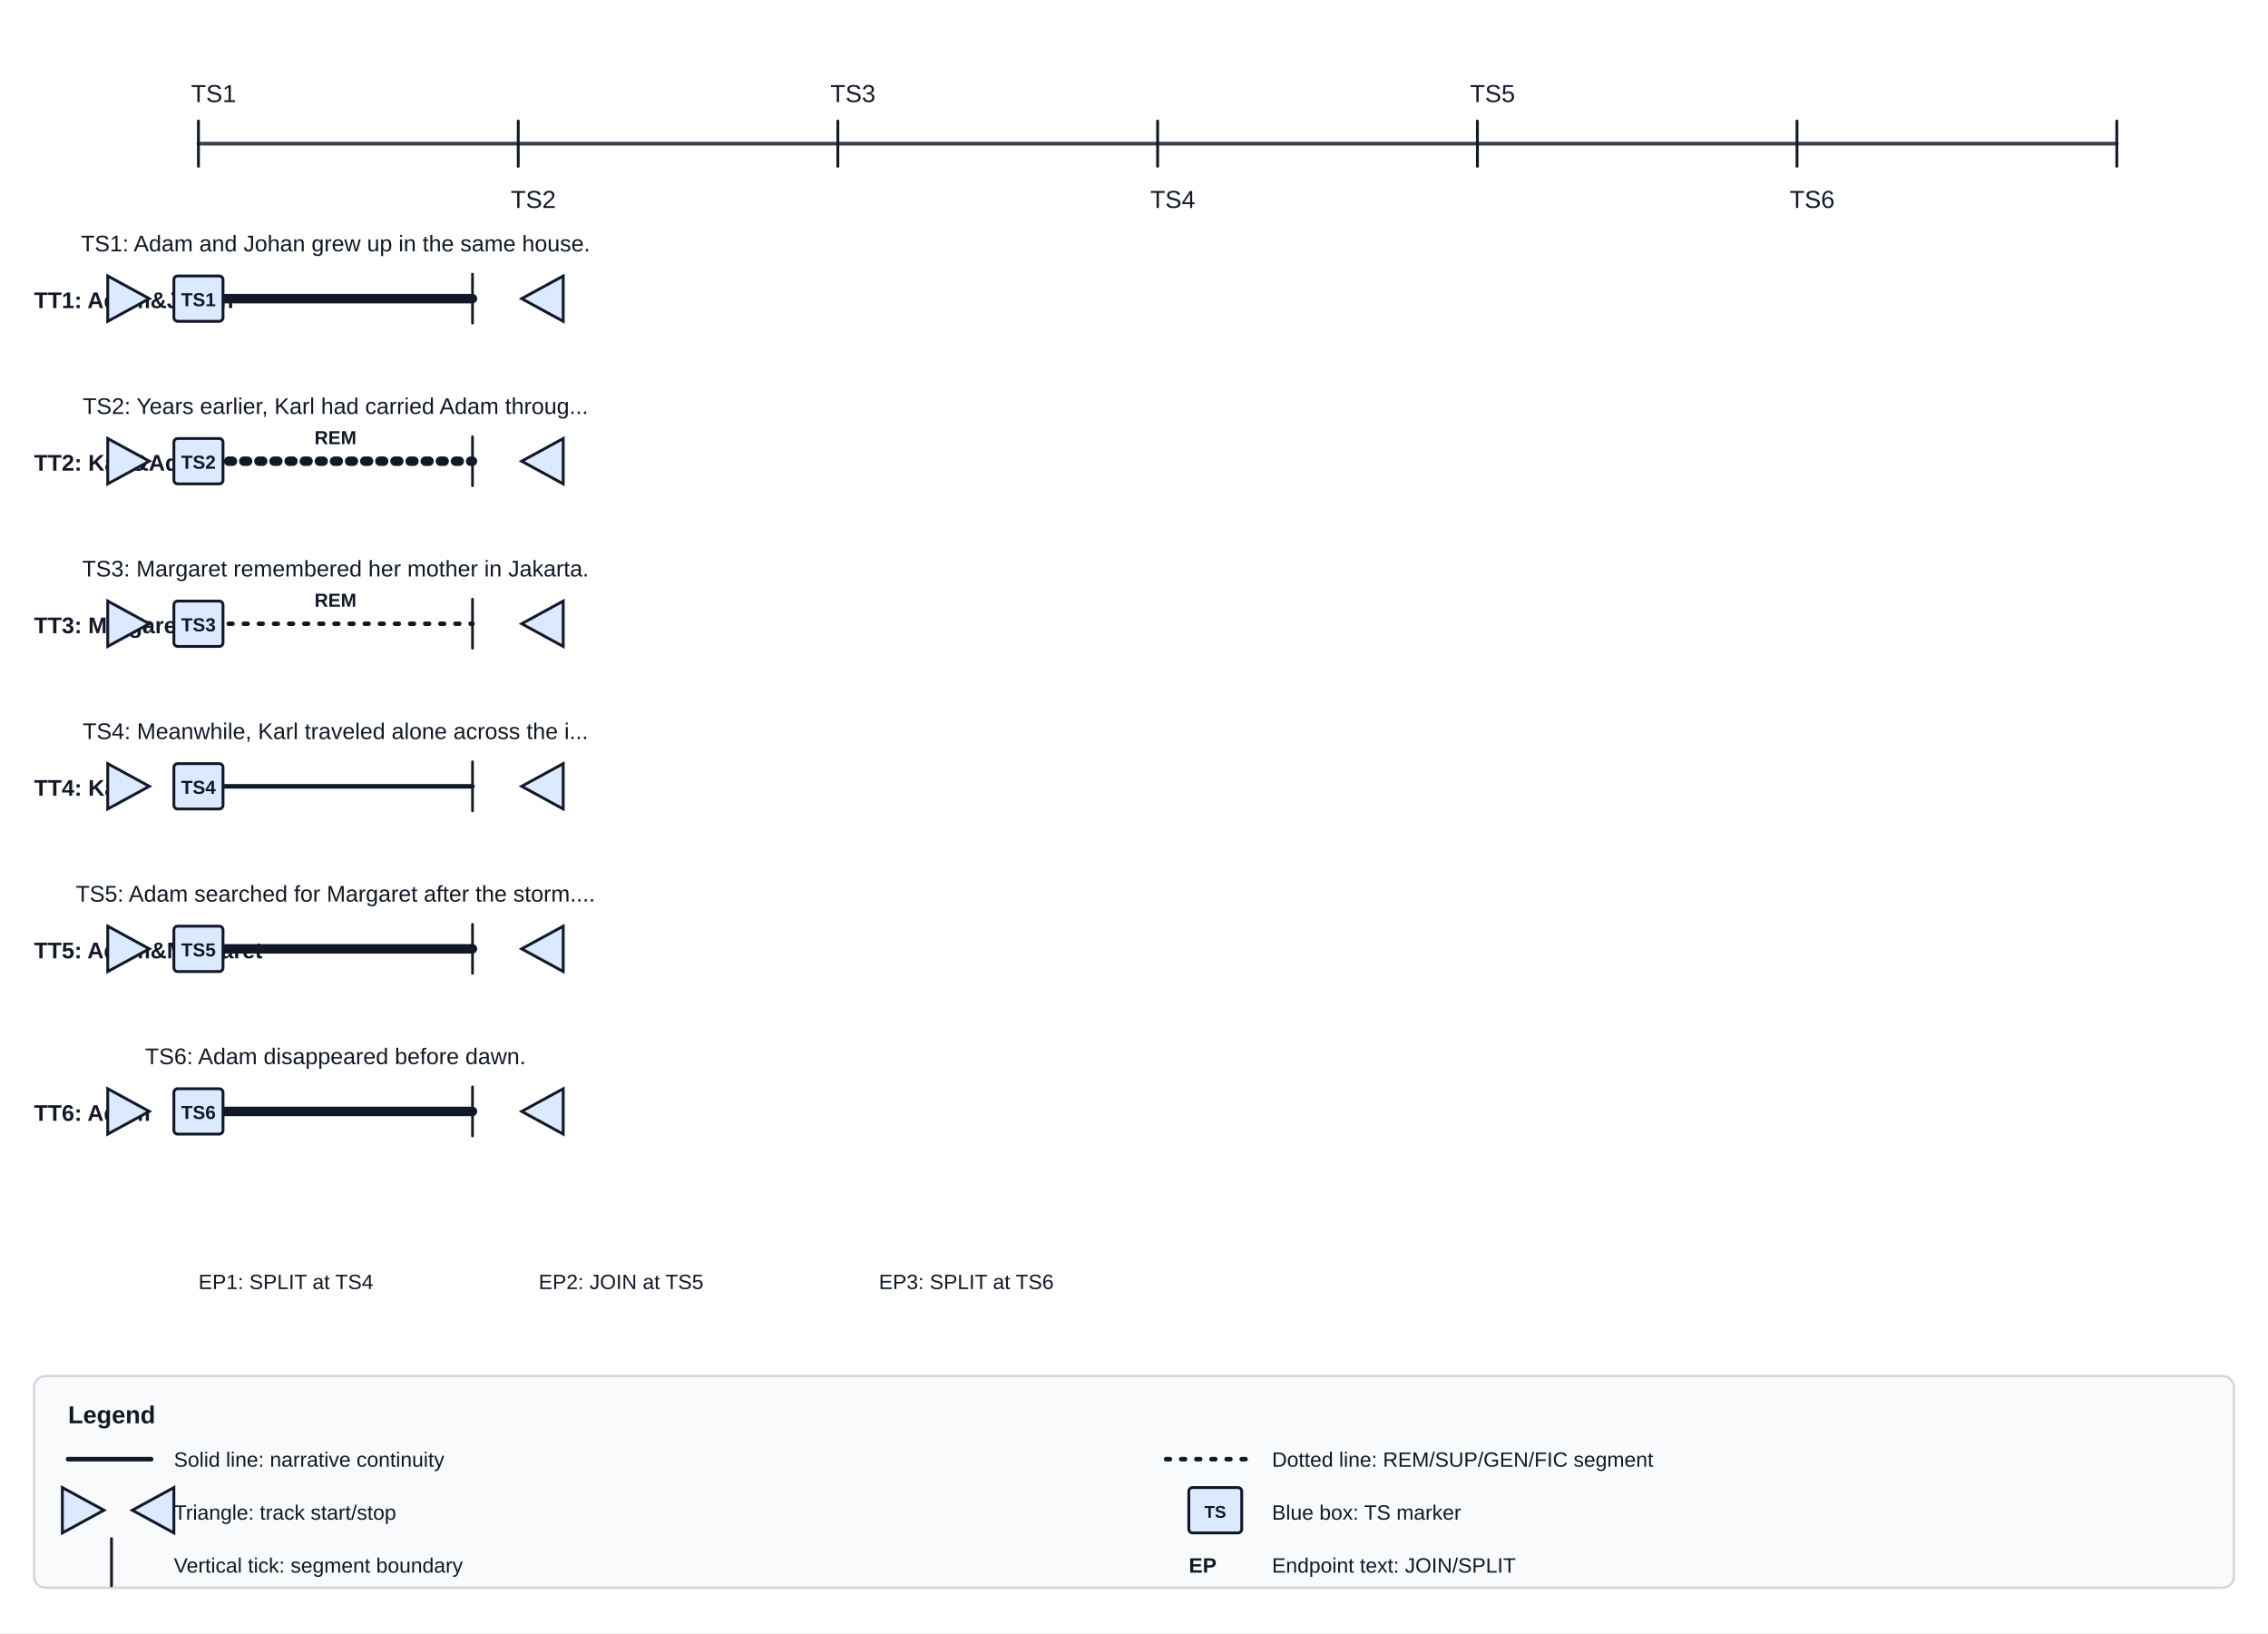
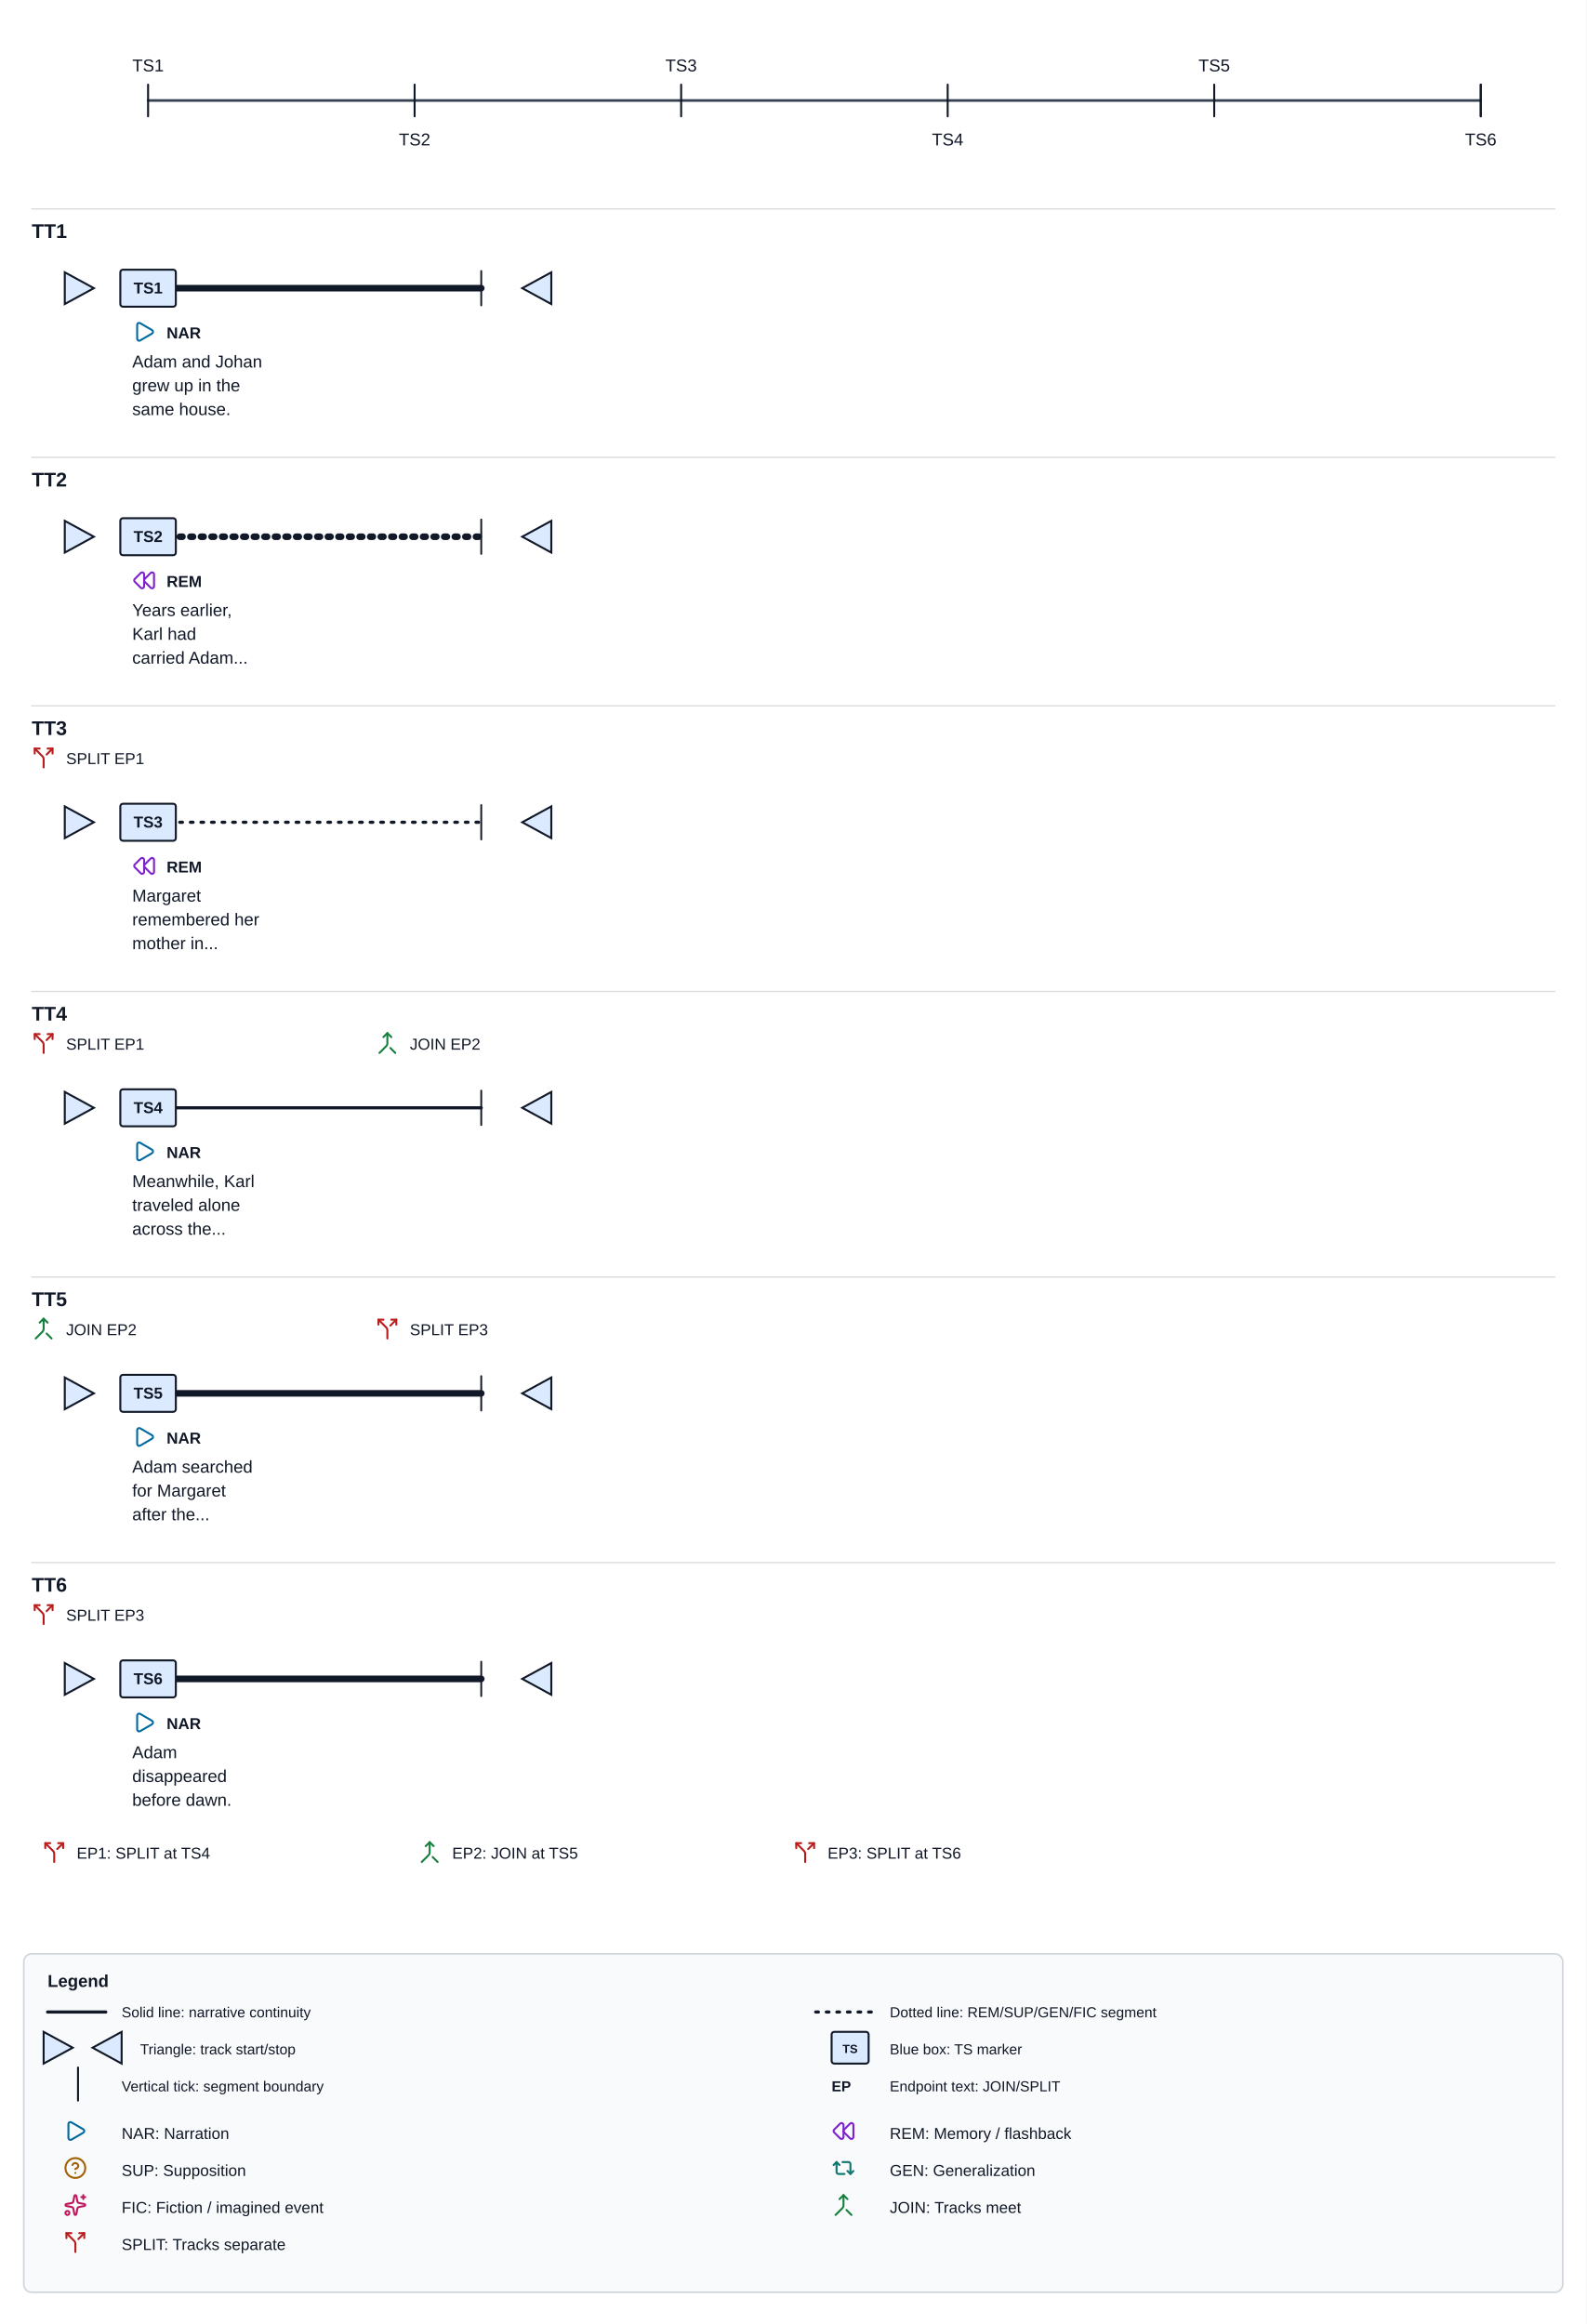
- <svg xmlns="http://www.w3.org/2000/svg" width="1200" height="864" viewBox="0 0 1200 864" role="img" aria-label="TYM time-yard diagram">
+ <svg xmlns="http://www.w3.org/2000/svg" width="1200" height="1758" viewBox="0 0 1200 1758" role="img" aria-label="TYM time-yard diagram">
  <rect width="100%" height="100%" fill="#ffffff" />
  <style>text{dominant-baseline:auto}</style>
-   <line x1="105.0" y1="76.0" x2="1120.0" y2="76.0" stroke="#374151" stroke-width="2" stroke-linecap="round" />
-   <line x1="105.0" y1="64.0" x2="105.0" y2="88.0" stroke="#111827" stroke-width="1.5" stroke-linecap="round" />
-   <text x="113.0" y="54.0" text-anchor="middle" font-family="Arial, Helvetica, sans-serif" font-size="13" font-weight="400" fill="#111827">TS1</text>
-   <line x1="274.2" y1="64.0" x2="274.2" y2="88.0" stroke="#111827" stroke-width="1.5" stroke-linecap="round" />
-   <text x="282.2" y="110.0" text-anchor="middle" font-family="Arial, Helvetica, sans-serif" font-size="13" font-weight="400" fill="#111827">TS2</text>
-   <line x1="443.3" y1="64.0" x2="443.3" y2="88.0" stroke="#111827" stroke-width="1.5" stroke-linecap="round" />
-   <text x="451.3" y="54.0" text-anchor="middle" font-family="Arial, Helvetica, sans-serif" font-size="13" font-weight="400" fill="#111827">TS3</text>
-   <line x1="612.5" y1="64.0" x2="612.5" y2="88.0" stroke="#111827" stroke-width="1.5" stroke-linecap="round" />
-   <text x="620.5" y="110.0" text-anchor="middle" font-family="Arial, Helvetica, sans-serif" font-size="13" font-weight="400" fill="#111827">TS4</text>
-   <line x1="781.7" y1="64.0" x2="781.7" y2="88.0" stroke="#111827" stroke-width="1.5" stroke-linecap="round" />
-   <text x="789.7" y="54.0" text-anchor="middle" font-family="Arial, Helvetica, sans-serif" font-size="13" font-weight="400" fill="#111827">TS5</text>
-   <line x1="950.8" y1="64.0" x2="950.8" y2="88.0" stroke="#111827" stroke-width="1.5" stroke-linecap="round" />
-   <text x="958.8" y="110.0" text-anchor="middle" font-family="Arial, Helvetica, sans-serif" font-size="13" font-weight="400" fill="#111827">TS6</text>
-   <line x1="1120.0" y1="64.0" x2="1120.0" y2="88.0" stroke="#111827" stroke-width="1.5" stroke-linecap="round" />
-   <text x="18.0" y="163.0" text-anchor="start" font-family="Arial, Helvetica, sans-serif" font-size="12" font-weight="700" fill="#111827">TT1: Adam&amp;Johan</text>
-   <polygon points="57.0,146.0 57.0,170.0 79.0,158.0" fill="#dbeafe" stroke="#111827" stroke-width="1.5" />
-   <polygon points="298.0,146.0 298.0,170.0 276.0,158.0" fill="#dbeafe" stroke="#111827" stroke-width="1.5" />
-   <line x1="105.0" y1="158.0" x2="250.0" y2="158.0" stroke="#111827" stroke-width="5" stroke-linecap="round" />
-   <rect x="92.0" y="146.0" width="26.0" height="24.0" fill="#dbeafe" stroke="#111827" stroke-width="1.5" rx="2" />
-   <text x="105.0" y="162.0" text-anchor="middle" font-family="Arial, Helvetica, sans-serif" font-size="10" font-weight="700" fill="#111827">TS1</text>
-   <line x1="250.0" y1="145.0" x2="250.0" y2="171.0" stroke="#111827" stroke-width="1.4" stroke-linecap="round" />
-   <text x="177.5" y="133.0" text-anchor="middle" font-family="Arial, Helvetica, sans-serif" font-size="12" font-weight="400" fill="#111827">TS1: Adam and Johan grew up in the same house.</text>
-   <text x="18.0" y="249.0" text-anchor="start" font-family="Arial, Helvetica, sans-serif" font-size="12" font-weight="700" fill="#111827">TT2: Karl&amp;Adam</text>
-   <polygon points="57.0,232.0 57.0,256.0 79.0,244.0" fill="#dbeafe" stroke="#111827" stroke-width="1.5" />
-   <polygon points="298.0,232.0 298.0,256.0 276.0,244.0" fill="#dbeafe" stroke="#111827" stroke-width="1.5" />
-   <line x1="105.0" y1="244.0" x2="250.0" y2="244.0" stroke="#111827" stroke-width="5" stroke-linecap="round" stroke-dasharray="2 6" />
-   <rect x="92.0" y="232.0" width="26.0" height="24.0" fill="#dbeafe" stroke="#111827" stroke-width="1.5" rx="2" />
-   <text x="105.0" y="248.0" text-anchor="middle" font-family="Arial, Helvetica, sans-serif" font-size="10" font-weight="700" fill="#111827">TS2</text>
-   <line x1="250.0" y1="231.0" x2="250.0" y2="257.0" stroke="#111827" stroke-width="1.4" stroke-linecap="round" />
-   <text x="177.5" y="219.0" text-anchor="middle" font-family="Arial, Helvetica, sans-serif" font-size="12" font-weight="400" fill="#111827">TS2: Years earlier, Karl had carried Adam throug...</text>
-   <text x="177.5" y="235.0" text-anchor="middle" font-family="Arial, Helvetica, sans-serif" font-size="10" font-weight="700" fill="#111827">REM</text>
-   <text x="18.0" y="335.0" text-anchor="start" font-family="Arial, Helvetica, sans-serif" font-size="12" font-weight="700" fill="#111827">TT3: Margaret</text>
-   <polygon points="57.0,318.0 57.0,342.0 79.0,330.0" fill="#dbeafe" stroke="#111827" stroke-width="1.5" />
-   <polygon points="298.0,318.0 298.0,342.0 276.0,330.0" fill="#dbeafe" stroke="#111827" stroke-width="1.5" />
-   <line x1="105.0" y1="330.0" x2="250.0" y2="330.0" stroke="#111827" stroke-width="2.4" stroke-linecap="round" stroke-dasharray="2 6" />
-   <rect x="92.0" y="318.0" width="26.0" height="24.0" fill="#dbeafe" stroke="#111827" stroke-width="1.5" rx="2" />
-   <text x="105.0" y="334.0" text-anchor="middle" font-family="Arial, Helvetica, sans-serif" font-size="10" font-weight="700" fill="#111827">TS3</text>
-   <line x1="250.0" y1="317.0" x2="250.0" y2="343.0" stroke="#111827" stroke-width="1.4" stroke-linecap="round" />
-   <text x="177.5" y="305.0" text-anchor="middle" font-family="Arial, Helvetica, sans-serif" font-size="12" font-weight="400" fill="#111827">TS3: Margaret remembered her mother in Jakarta.</text>
-   <text x="177.5" y="321.0" text-anchor="middle" font-family="Arial, Helvetica, sans-serif" font-size="10" font-weight="700" fill="#111827">REM</text>
-   <text x="18.0" y="421.0" text-anchor="start" font-family="Arial, Helvetica, sans-serif" font-size="12" font-weight="700" fill="#111827">TT4: Karl</text>
-   <polygon points="57.0,404.0 57.0,428.0 79.0,416.0" fill="#dbeafe" stroke="#111827" stroke-width="1.5" />
-   <polygon points="298.0,404.0 298.0,428.0 276.0,416.0" fill="#dbeafe" stroke="#111827" stroke-width="1.5" />
-   <line x1="105.0" y1="416.0" x2="250.0" y2="416.0" stroke="#111827" stroke-width="2.4" stroke-linecap="round" />
-   <rect x="92.0" y="404.0" width="26.0" height="24.0" fill="#dbeafe" stroke="#111827" stroke-width="1.5" rx="2" />
-   <text x="105.0" y="420.0" text-anchor="middle" font-family="Arial, Helvetica, sans-serif" font-size="10" font-weight="700" fill="#111827">TS4</text>
-   <line x1="250.0" y1="403.0" x2="250.0" y2="429.0" stroke="#111827" stroke-width="1.4" stroke-linecap="round" />
-   <text x="177.5" y="391.0" text-anchor="middle" font-family="Arial, Helvetica, sans-serif" font-size="12" font-weight="400" fill="#111827">TS4: Meanwhile, Karl traveled alone across the i...</text>
-   <text x="18.0" y="507.0" text-anchor="start" font-family="Arial, Helvetica, sans-serif" font-size="12" font-weight="700" fill="#111827">TT5: Adam&amp;Margaret</text>
-   <polygon points="57.0,490.0 57.0,514.0 79.0,502.0" fill="#dbeafe" stroke="#111827" stroke-width="1.5" />
-   <polygon points="298.0,490.0 298.0,514.0 276.0,502.0" fill="#dbeafe" stroke="#111827" stroke-width="1.5" />
-   <line x1="105.0" y1="502.0" x2="250.0" y2="502.0" stroke="#111827" stroke-width="5" stroke-linecap="round" />
-   <rect x="92.0" y="490.0" width="26.0" height="24.0" fill="#dbeafe" stroke="#111827" stroke-width="1.5" rx="2" />
-   <text x="105.0" y="506.0" text-anchor="middle" font-family="Arial, Helvetica, sans-serif" font-size="10" font-weight="700" fill="#111827">TS5</text>
-   <line x1="250.0" y1="489.0" x2="250.0" y2="515.0" stroke="#111827" stroke-width="1.4" stroke-linecap="round" />
-   <text x="177.5" y="477.0" text-anchor="middle" font-family="Arial, Helvetica, sans-serif" font-size="12" font-weight="400" fill="#111827">TS5: Adam searched for Margaret after the storm....</text>
-   <text x="18.0" y="593.0" text-anchor="start" font-family="Arial, Helvetica, sans-serif" font-size="12" font-weight="700" fill="#111827">TT6: Adam</text>
-   <polygon points="57.0,576.0 57.0,600.0 79.0,588.0" fill="#dbeafe" stroke="#111827" stroke-width="1.5" />
-   <polygon points="298.0,576.0 298.0,600.0 276.0,588.0" fill="#dbeafe" stroke="#111827" stroke-width="1.5" />
-   <line x1="105.0" y1="588.0" x2="250.0" y2="588.0" stroke="#111827" stroke-width="5" stroke-linecap="round" />
-   <rect x="92.0" y="576.0" width="26.0" height="24.0" fill="#dbeafe" stroke="#111827" stroke-width="1.5" rx="2" />
-   <text x="105.0" y="592.0" text-anchor="middle" font-family="Arial, Helvetica, sans-serif" font-size="10" font-weight="700" fill="#111827">TS6</text>
-   <line x1="250.0" y1="575.0" x2="250.0" y2="601.0" stroke="#111827" stroke-width="1.4" stroke-linecap="round" />
-   <text x="177.5" y="563.0" text-anchor="middle" font-family="Arial, Helvetica, sans-serif" font-size="12" font-weight="400" fill="#111827">TS6: Adam disappeared before dawn.</text>
-   <text x="105.0" y="682.0" text-anchor="start" font-family="Arial, Helvetica, sans-serif" font-size="11" font-weight="400" fill="#111827">EP1: SPLIT at TS4</text>
-   <text x="285.0" y="682.0" text-anchor="start" font-family="Arial, Helvetica, sans-serif" font-size="11" font-weight="400" fill="#111827">EP2: JOIN at TS5</text>
-   <text x="465.0" y="682.0" text-anchor="start" font-family="Arial, Helvetica, sans-serif" font-size="11" font-weight="400" fill="#111827">EP3: SPLIT at TS6</text>
-   <rect x="18.0" y="728.0" width="1164.0" height="112.0" fill="#f9fafb" stroke="#d1d5db" stroke-width="1.2" rx="6" />
-   <text x="36.0" y="753.0" text-anchor="start" font-family="Arial, Helvetica, sans-serif" font-size="13" font-weight="700" fill="#111827">Legend</text>
-   <line x1="36.0" y1="772.0" x2="80.0" y2="772.0" stroke="#111827" stroke-width="2.4" stroke-linecap="round" />
-   <text x="92.0" y="776.0" text-anchor="start" font-family="Arial, Helvetica, sans-serif" font-size="11" font-weight="400" fill="#111827">Solid line: narrative continuity</text>
-   <line x1="617.0" y1="772.0" x2="661.0" y2="772.0" stroke="#111827" stroke-width="2.4" stroke-linecap="round" stroke-dasharray="2 6" />
-   <text x="673.0" y="776.0" text-anchor="start" font-family="Arial, Helvetica, sans-serif" font-size="11" font-weight="400" fill="#111827">Dotted line: REM/SUP/GEN/FIC segment</text>
-   <polygon points="33.0,787.0 33.0,811.0 55.0,799.0" fill="#dbeafe" stroke="#111827" stroke-width="1.5" />
-   <polygon points="92.0,787.0 92.0,811.0 70.0,799.0" fill="#dbeafe" stroke="#111827" stroke-width="1.5" />
-   <text x="92.0" y="804.0" text-anchor="start" font-family="Arial, Helvetica, sans-serif" font-size="11" font-weight="400" fill="#111827">Triangle: track start/stop</text>
-   <rect x="629.0" y="787.0" width="28.0" height="24.0" fill="#dbeafe" stroke="#111827" stroke-width="1.5" rx="2" />
-   <text x="643.0" y="803.0" text-anchor="middle" font-family="Arial, Helvetica, sans-serif" font-size="9" font-weight="700" fill="#111827">TS</text>
-   <text x="673.0" y="804.0" text-anchor="start" font-family="Arial, Helvetica, sans-serif" font-size="11" font-weight="400" fill="#111827">Blue box: TS marker</text>
-   <line x1="59.0" y1="814.0" x2="59.0" y2="839.0" stroke="#111827" stroke-width="1.5" stroke-linecap="round" />
-   <text x="92.0" y="832.0" text-anchor="start" font-family="Arial, Helvetica, sans-serif" font-size="11" font-weight="400" fill="#111827">Vertical tick: segment boundary</text>
-   <text x="629.0" y="832.0" text-anchor="start" font-family="Arial, Helvetica, sans-serif" font-size="11" font-weight="700" fill="#111827">EP</text>
-   <text x="673.0" y="832.0" text-anchor="start" font-family="Arial, Helvetica, sans-serif" font-size="11" font-weight="400" fill="#111827">Endpoint text: JOIN/SPLIT</text>
+   <defs>
+     <symbol id="tym-icon-NAR" viewBox="0 0 24 24" fill="none" stroke="currentColor" stroke-width="2" stroke-linecap="round" stroke-linejoin="round">
+       <path d="M5 5a2 2 0 0 1 3.008-1.728l11.997 6.998a2 2 0 0 1 .003 3.458l-12 7A2 2 0 0 1 5 19z" />
+     </symbol>
+     <symbol id="tym-icon-REM" viewBox="0 0 24 24" fill="none" stroke="currentColor" stroke-width="2" stroke-linecap="round" stroke-linejoin="round">
+       <path d="M12 6a2 2 0 0 0-3.414-1.414l-6 6a2 2 0 0 0 0 2.828l6 6A2 2 0 0 0 12 18z" />
+       <path d="M22 6a2 2 0 0 0-3.414-1.414l-6 6a2 2 0 0 0 0 2.828l6 6A2 2 0 0 0 22 18z" />
+     </symbol>
+     <symbol id="tym-icon-SUP" viewBox="0 0 24 24" fill="none" stroke="currentColor" stroke-width="2" stroke-linecap="round" stroke-linejoin="round">
+       <circle cx="12" cy="12" r="10" />
+       <path d="M9.09 9a3 3 0 0 1 5.83 1c0 2-3 3-3 3" />
+       <path d="M12 17h.01" />
+     </symbol>
+     <symbol id="tym-icon-GEN" viewBox="0 0 24 24" fill="none" stroke="currentColor" stroke-width="2" stroke-linecap="round" stroke-linejoin="round">
+       <path d="m2 9 3-3 3 3" />
+       <path d="M13 18H7a2 2 0 0 1-2-2V6" />
+       <path d="m22 15-3 3-3-3" />
+       <path d="M11 6h6a2 2 0 0 1 2 2v10" />
+     </symbol>
+     <symbol id="tym-icon-FIC" viewBox="0 0 24 24" fill="none" stroke="currentColor" stroke-width="2" stroke-linecap="round" stroke-linejoin="round">
+       <path d="M11.017 2.814a1 1 0 0 1 1.966 0l1.051 5.558a2 2 0 0 0 1.594 1.594l5.558 1.051a1 1 0 0 1 0 1.966l-5.558 1.051a2 2 0 0 0-1.594 1.594l-1.051 5.558a1 1 0 0 1-1.966 0l-1.051-5.558a2 2 0 0 0-1.594-1.594l-5.558-1.051a1 1 0 0 1 0-1.966l5.558-1.051a2 2 0 0 0 1.594-1.594z" />
+       <path d="M20 2v4" />
+       <path d="M22 4h-4" />
+       <circle cx="4" cy="20" r="2" />
+     </symbol>
+     <symbol id="tym-icon-JOIN" viewBox="0 0 24 24" fill="none" stroke="currentColor" stroke-width="2" stroke-linecap="round" stroke-linejoin="round">
+       <path d="m8 6 4-4 4 4" />
+       <path d="M12 2v10.3a4 4 0 0 1-1.172 2.872L4 22" />
+       <path d="m20 22-5-5" />
+     </symbol>
+     <symbol id="tym-icon-SPLIT" viewBox="0 0 24 24" fill="none" stroke="currentColor" stroke-width="2" stroke-linecap="round" stroke-linejoin="round">
+       <path d="M16 3h5v5" />
+       <path d="M8 3H3v5" />
+       <path d="M12 22v-8.3a4 4 0 0 0-1.172-2.872L3 3" />
+       <path d="m15 9 6-6" />
+     </symbol>
+   </defs>
+   <g data-section="text-order" data-height="158">
+     <line x1="112.0" y1="76.0" x2="1120.0" y2="76.0" stroke="#374151" stroke-width="2" stroke-linecap="round" />
+     <line x1="112.0" y1="64.0" x2="112.0" y2="88.0" stroke="#111827" stroke-width="1.5" stroke-linecap="round" />
+     <text x="112.0" y="54.0" text-anchor="middle" font-family="Arial, Helvetica, sans-serif" font-size="13" font-weight="400" fill="#111827">TS1</text>
+     <line x1="313.6" y1="64.0" x2="313.6" y2="88.0" stroke="#111827" stroke-width="1.5" stroke-linecap="round" />
+     <text x="313.6" y="110.0" text-anchor="middle" font-family="Arial, Helvetica, sans-serif" font-size="13" font-weight="400" fill="#111827">TS2</text>
+     <line x1="515.2" y1="64.0" x2="515.2" y2="88.0" stroke="#111827" stroke-width="1.5" stroke-linecap="round" />
+     <text x="515.2" y="54.0" text-anchor="middle" font-family="Arial, Helvetica, sans-serif" font-size="13" font-weight="400" fill="#111827">TS3</text>
+     <line x1="716.8" y1="64.0" x2="716.8" y2="88.0" stroke="#111827" stroke-width="1.5" stroke-linecap="round" />
+     <text x="716.8" y="110.0" text-anchor="middle" font-family="Arial, Helvetica, sans-serif" font-size="13" font-weight="400" fill="#111827">TS4</text>
+     <line x1="918.4" y1="64.0" x2="918.4" y2="88.0" stroke="#111827" stroke-width="1.5" stroke-linecap="round" />
+     <text x="918.4" y="54.0" text-anchor="middle" font-family="Arial, Helvetica, sans-serif" font-size="13" font-weight="400" fill="#111827">TS5</text>
+     <line x1="1120.0" y1="64.0" x2="1120.0" y2="88.0" stroke="#111827" stroke-width="1.5" stroke-linecap="round" />
+     <text x="1120.0" y="110.0" text-anchor="middle" font-family="Arial, Helvetica, sans-serif" font-size="13" font-weight="400" fill="#111827">TS6</text>
+     <line x1="1120.0" y1="64.0" x2="1120.0" y2="88.0" stroke="#111827" stroke-width="1.5" stroke-linecap="round" />
+   </g>
+   <g class="time-track" data-track-id="TT1" data-y="158.0" data-height="172" transform="translate(0 158.0)">
+     <line x1="24.0" y1="0.0" x2="1176.0" y2="0.0" stroke="#d8ddd8" stroke-width="1" stroke-linecap="round" />
+     <g class="track-heading">
+       <text x="24.0" y="22.0" text-anchor="start" font-family="Arial, Helvetica, sans-serif" font-size="15" font-weight="700" fill="#111827">TT1</text>
+     </g>
+     <g class="time-segment" data-segment-id="TS1">
+       <line x1="112.0" y1="60.0" x2="364.0" y2="60.0" stroke="#111827" stroke-width="5" stroke-linecap="round" />
+       <rect x="91.0" y="46.0" width="42.0" height="28.0" fill="#dbeafe" stroke="#111827" stroke-width="1.5" rx="2" />
+       <text x="112.0" y="64.0" text-anchor="middle" font-family="Arial, Helvetica, sans-serif" font-size="12" font-weight="700" fill="#111827">TS1</text>
+       <line x1="364.0" y1="47.0" x2="364.0" y2="73.0" stroke="#111827" stroke-width="1.4" stroke-linecap="round" />
+       <g class="segment-label">
+         <g data-tag-icon="NAR" color="#0369a1">
+           <use href="#tym-icon-NAR" x="100.0" y="84.0" width="18" height="18" />
+         </g>
+         <text x="126.0" y="98.0" text-anchor="start" font-family="Arial, Helvetica, sans-serif" font-size="12" font-weight="700" fill="#111827">NAR</text>
+         <text x="100.0" y="120.0" text-anchor="start" font-family="Arial, Helvetica, sans-serif" font-size="13" font-weight="400" fill="#111827">Adam and Johan</text>
+         <text x="100.0" y="138.0" text-anchor="start" font-family="Arial, Helvetica, sans-serif" font-size="13" font-weight="400" fill="#111827">grew up in the</text>
+         <text x="100.0" y="156.0" text-anchor="start" font-family="Arial, Helvetica, sans-serif" font-size="13" font-weight="400" fill="#111827">same house.</text>
+       </g>
+     </g>
+     <polygon points="49.0,48.0 49.0,72.0 71.0,60.0" fill="#dbeafe" stroke="#111827" stroke-width="1.5" />
+     <polygon points="417.0,48.0 417.0,72.0 395.0,60.0" fill="#dbeafe" stroke="#111827" stroke-width="1.5" />
+   </g>
+   <g class="time-track" data-track-id="TT2" data-y="346.0" data-height="172" transform="translate(0 346.0)">
+     <line x1="24.0" y1="0.0" x2="1176.0" y2="0.0" stroke="#d8ddd8" stroke-width="1" stroke-linecap="round" />
+     <g class="track-heading">
+       <text x="24.0" y="22.0" text-anchor="start" font-family="Arial, Helvetica, sans-serif" font-size="15" font-weight="700" fill="#111827">TT2</text>
+     </g>
+     <g class="time-segment" data-segment-id="TS2">
+       <line x1="112.0" y1="60.0" x2="364.0" y2="60.0" stroke="#111827" stroke-width="5" stroke-linecap="round" stroke-dasharray="2 6" />
+       <rect x="91.0" y="46.0" width="42.0" height="28.0" fill="#dbeafe" stroke="#111827" stroke-width="1.5" rx="2" />
+       <text x="112.0" y="64.0" text-anchor="middle" font-family="Arial, Helvetica, sans-serif" font-size="12" font-weight="700" fill="#111827">TS2</text>
+       <line x1="364.0" y1="47.0" x2="364.0" y2="73.0" stroke="#111827" stroke-width="1.4" stroke-linecap="round" />
+       <g class="segment-label">
+         <g data-tag-icon="REM" color="#7e22ce">
+           <use href="#tym-icon-REM" x="100.0" y="84.0" width="18" height="18" />
+         </g>
+         <text x="126.0" y="98.0" text-anchor="start" font-family="Arial, Helvetica, sans-serif" font-size="12" font-weight="700" fill="#111827">REM</text>
+         <text x="100.0" y="120.0" text-anchor="start" font-family="Arial, Helvetica, sans-serif" font-size="13" font-weight="400" fill="#111827">Years earlier,</text>
+         <text x="100.0" y="138.0" text-anchor="start" font-family="Arial, Helvetica, sans-serif" font-size="13" font-weight="400" fill="#111827">Karl had</text>
+         <text x="100.0" y="156.0" text-anchor="start" font-family="Arial, Helvetica, sans-serif" font-size="13" font-weight="400" fill="#111827">carried Adam...</text>
+       </g>
+     </g>
+     <polygon points="49.0,48.0 49.0,72.0 71.0,60.0" fill="#dbeafe" stroke="#111827" stroke-width="1.5" />
+     <polygon points="417.0,48.0 417.0,72.0 395.0,60.0" fill="#dbeafe" stroke="#111827" stroke-width="1.5" />
+   </g>
+   <g class="time-track" data-track-id="TT3" data-y="534.0" data-height="200" transform="translate(0 534.0)">
+     <line x1="24.0" y1="0.0" x2="1176.0" y2="0.0" stroke="#d8ddd8" stroke-width="1" stroke-linecap="round" />
+     <g class="track-heading">
+       <text x="24.0" y="22.0" text-anchor="start" font-family="Arial, Helvetica, sans-serif" font-size="15" font-weight="700" fill="#111827">TT3</text>
+     </g>
+     <g data-tag-icon="SPLIT" color="#b91c1c">
+       <use href="#tym-icon-SPLIT" x="24.0" y="30.0" width="18" height="18" />
+     </g>
+     <text x="50.0" y="44.0" text-anchor="start" font-family="Arial, Helvetica, sans-serif" font-size="12" font-weight="400" fill="#111827">SPLIT EP1</text>
+     <g class="time-segment" data-segment-id="TS3">
+       <line x1="112.0" y1="88.0" x2="364.0" y2="88.0" stroke="#111827" stroke-width="2.4" stroke-linecap="round" stroke-dasharray="2 6" />
+       <rect x="91.0" y="74.0" width="42.0" height="28.0" fill="#dbeafe" stroke="#111827" stroke-width="1.5" rx="2" />
+       <text x="112.0" y="92.0" text-anchor="middle" font-family="Arial, Helvetica, sans-serif" font-size="12" font-weight="700" fill="#111827">TS3</text>
+       <line x1="364.0" y1="75.0" x2="364.0" y2="101.0" stroke="#111827" stroke-width="1.4" stroke-linecap="round" />
+       <g class="segment-label">
+         <g data-tag-icon="REM" color="#7e22ce">
+           <use href="#tym-icon-REM" x="100.0" y="112.0" width="18" height="18" />
+         </g>
+         <text x="126.0" y="126.0" text-anchor="start" font-family="Arial, Helvetica, sans-serif" font-size="12" font-weight="700" fill="#111827">REM</text>
+         <text x="100.0" y="148.0" text-anchor="start" font-family="Arial, Helvetica, sans-serif" font-size="13" font-weight="400" fill="#111827">Margaret</text>
+         <text x="100.0" y="166.0" text-anchor="start" font-family="Arial, Helvetica, sans-serif" font-size="13" font-weight="400" fill="#111827">remembered her</text>
+         <text x="100.0" y="184.0" text-anchor="start" font-family="Arial, Helvetica, sans-serif" font-size="13" font-weight="400" fill="#111827">mother in...</text>
+       </g>
+     </g>
+     <polygon points="49.0,76.0 49.0,100.0 71.0,88.0" fill="#dbeafe" stroke="#111827" stroke-width="1.5" />
+     <polygon points="417.0,76.0 417.0,100.0 395.0,88.0" fill="#dbeafe" stroke="#111827" stroke-width="1.5" />
+   </g>
+   <g class="time-track" data-track-id="TT4" data-y="750.0" data-height="200" transform="translate(0 750.0)">
+     <line x1="24.0" y1="0.0" x2="1176.0" y2="0.0" stroke="#d8ddd8" stroke-width="1" stroke-linecap="round" />
+     <g class="track-heading">
+       <text x="24.0" y="22.0" text-anchor="start" font-family="Arial, Helvetica, sans-serif" font-size="15" font-weight="700" fill="#111827">TT4</text>
+     </g>
+     <g data-tag-icon="SPLIT" color="#b91c1c">
+       <use href="#tym-icon-SPLIT" x="24.0" y="30.0" width="18" height="18" />
+     </g>
+     <text x="50.0" y="44.0" text-anchor="start" font-family="Arial, Helvetica, sans-serif" font-size="12" font-weight="400" fill="#111827">SPLIT EP1</text>
+     <g data-tag-icon="JOIN" color="#15803d">
+       <use href="#tym-icon-JOIN" x="284.0" y="30.0" width="18" height="18" />
+     </g>
+     <text x="310.0" y="44.0" text-anchor="start" font-family="Arial, Helvetica, sans-serif" font-size="12" font-weight="400" fill="#111827">JOIN EP2</text>
+     <g class="time-segment" data-segment-id="TS4">
+       <line x1="112.0" y1="88.0" x2="364.0" y2="88.0" stroke="#111827" stroke-width="2.4" stroke-linecap="round" />
+       <rect x="91.0" y="74.0" width="42.0" height="28.0" fill="#dbeafe" stroke="#111827" stroke-width="1.5" rx="2" />
+       <text x="112.0" y="92.0" text-anchor="middle" font-family="Arial, Helvetica, sans-serif" font-size="12" font-weight="700" fill="#111827">TS4</text>
+       <line x1="364.0" y1="75.0" x2="364.0" y2="101.0" stroke="#111827" stroke-width="1.4" stroke-linecap="round" />
+       <g class="segment-label">
+         <g data-tag-icon="NAR" color="#0369a1">
+           <use href="#tym-icon-NAR" x="100.0" y="112.0" width="18" height="18" />
+         </g>
+         <text x="126.0" y="126.0" text-anchor="start" font-family="Arial, Helvetica, sans-serif" font-size="12" font-weight="700" fill="#111827">NAR</text>
+         <text x="100.0" y="148.0" text-anchor="start" font-family="Arial, Helvetica, sans-serif" font-size="13" font-weight="400" fill="#111827">Meanwhile, Karl</text>
+         <text x="100.0" y="166.0" text-anchor="start" font-family="Arial, Helvetica, sans-serif" font-size="13" font-weight="400" fill="#111827">traveled alone</text>
+         <text x="100.0" y="184.0" text-anchor="start" font-family="Arial, Helvetica, sans-serif" font-size="13" font-weight="400" fill="#111827">across the...</text>
+       </g>
+     </g>
+     <polygon points="49.0,76.0 49.0,100.0 71.0,88.0" fill="#dbeafe" stroke="#111827" stroke-width="1.5" />
+     <polygon points="417.0,76.0 417.0,100.0 395.0,88.0" fill="#dbeafe" stroke="#111827" stroke-width="1.5" />
+   </g>
+   <g class="time-track" data-track-id="TT5" data-y="966.0" data-height="200" transform="translate(0 966.0)">
+     <line x1="24.0" y1="0.0" x2="1176.0" y2="0.0" stroke="#d8ddd8" stroke-width="1" stroke-linecap="round" />
+     <g class="track-heading">
+       <text x="24.0" y="22.0" text-anchor="start" font-family="Arial, Helvetica, sans-serif" font-size="15" font-weight="700" fill="#111827">TT5</text>
+     </g>
+     <g data-tag-icon="JOIN" color="#15803d">
+       <use href="#tym-icon-JOIN" x="24.0" y="30.0" width="18" height="18" />
+     </g>
+     <text x="50.0" y="44.0" text-anchor="start" font-family="Arial, Helvetica, sans-serif" font-size="12" font-weight="400" fill="#111827">JOIN EP2</text>
+     <g data-tag-icon="SPLIT" color="#b91c1c">
+       <use href="#tym-icon-SPLIT" x="284.0" y="30.0" width="18" height="18" />
+     </g>
+     <text x="310.0" y="44.0" text-anchor="start" font-family="Arial, Helvetica, sans-serif" font-size="12" font-weight="400" fill="#111827">SPLIT EP3</text>
+     <g class="time-segment" data-segment-id="TS5">
+       <line x1="112.0" y1="88.0" x2="364.0" y2="88.0" stroke="#111827" stroke-width="5" stroke-linecap="round" />
+       <rect x="91.0" y="74.0" width="42.0" height="28.0" fill="#dbeafe" stroke="#111827" stroke-width="1.5" rx="2" />
+       <text x="112.0" y="92.0" text-anchor="middle" font-family="Arial, Helvetica, sans-serif" font-size="12" font-weight="700" fill="#111827">TS5</text>
+       <line x1="364.0" y1="75.0" x2="364.0" y2="101.0" stroke="#111827" stroke-width="1.4" stroke-linecap="round" />
+       <g class="segment-label">
+         <g data-tag-icon="NAR" color="#0369a1">
+           <use href="#tym-icon-NAR" x="100.0" y="112.0" width="18" height="18" />
+         </g>
+         <text x="126.0" y="126.0" text-anchor="start" font-family="Arial, Helvetica, sans-serif" font-size="12" font-weight="700" fill="#111827">NAR</text>
+         <text x="100.0" y="148.0" text-anchor="start" font-family="Arial, Helvetica, sans-serif" font-size="13" font-weight="400" fill="#111827">Adam searched</text>
+         <text x="100.0" y="166.0" text-anchor="start" font-family="Arial, Helvetica, sans-serif" font-size="13" font-weight="400" fill="#111827">for Margaret</text>
+         <text x="100.0" y="184.0" text-anchor="start" font-family="Arial, Helvetica, sans-serif" font-size="13" font-weight="400" fill="#111827">after the...</text>
+       </g>
+     </g>
+     <polygon points="49.0,76.0 49.0,100.0 71.0,88.0" fill="#dbeafe" stroke="#111827" stroke-width="1.5" />
+     <polygon points="417.0,76.0 417.0,100.0 395.0,88.0" fill="#dbeafe" stroke="#111827" stroke-width="1.5" />
+   </g>
+   <g class="time-track" data-track-id="TT6" data-y="1182.0" data-height="200" transform="translate(0 1182.0)">
+     <line x1="24.0" y1="0.0" x2="1176.0" y2="0.0" stroke="#d8ddd8" stroke-width="1" stroke-linecap="round" />
+     <g class="track-heading">
+       <text x="24.0" y="22.0" text-anchor="start" font-family="Arial, Helvetica, sans-serif" font-size="15" font-weight="700" fill="#111827">TT6</text>
+     </g>
+     <g data-tag-icon="SPLIT" color="#b91c1c">
+       <use href="#tym-icon-SPLIT" x="24.0" y="30.0" width="18" height="18" />
+     </g>
+     <text x="50.0" y="44.0" text-anchor="start" font-family="Arial, Helvetica, sans-serif" font-size="12" font-weight="400" fill="#111827">SPLIT EP3</text>
+     <g class="time-segment" data-segment-id="TS6">
+       <line x1="112.0" y1="88.0" x2="364.0" y2="88.0" stroke="#111827" stroke-width="5" stroke-linecap="round" />
+       <rect x="91.0" y="74.0" width="42.0" height="28.0" fill="#dbeafe" stroke="#111827" stroke-width="1.5" rx="2" />
+       <text x="112.0" y="92.0" text-anchor="middle" font-family="Arial, Helvetica, sans-serif" font-size="12" font-weight="700" fill="#111827">TS6</text>
+       <line x1="364.0" y1="75.0" x2="364.0" y2="101.0" stroke="#111827" stroke-width="1.4" stroke-linecap="round" />
+       <g class="segment-label">
+         <g data-tag-icon="NAR" color="#0369a1">
+           <use href="#tym-icon-NAR" x="100.0" y="112.0" width="18" height="18" />
+         </g>
+         <text x="126.0" y="126.0" text-anchor="start" font-family="Arial, Helvetica, sans-serif" font-size="12" font-weight="700" fill="#111827">NAR</text>
+         <text x="100.0" y="148.0" text-anchor="start" font-family="Arial, Helvetica, sans-serif" font-size="13" font-weight="400" fill="#111827">Adam</text>
+         <text x="100.0" y="166.0" text-anchor="start" font-family="Arial, Helvetica, sans-serif" font-size="13" font-weight="400" fill="#111827">disappeared</text>
+         <text x="100.0" y="184.0" text-anchor="start" font-family="Arial, Helvetica, sans-serif" font-size="13" font-weight="400" fill="#111827">before dawn.</text>
+       </g>
+     </g>
+     <polygon points="49.0,76.0 49.0,100.0 71.0,88.0" fill="#dbeafe" stroke="#111827" stroke-width="1.5" />
+     <polygon points="417.0,76.0 417.0,100.0 395.0,88.0" fill="#dbeafe" stroke="#111827" stroke-width="1.5" />
+   </g>
+   <g data-section="endpoints">
+     <g data-tag-icon="SPLIT" color="#b91c1c">
+       <use href="#tym-icon-SPLIT" x="32.0" y="1392.0" width="18" height="18" />
+     </g>
+     <text x="58.0" y="1406.0" text-anchor="start" font-family="Arial, Helvetica, sans-serif" font-size="12" font-weight="400" fill="#111827">EP1: SPLIT at TS4</text>
+     <g data-tag-icon="JOIN" color="#15803d">
+       <use href="#tym-icon-JOIN" x="316.0" y="1392.0" width="18" height="18" />
+     </g>
+     <text x="342.0" y="1406.0" text-anchor="start" font-family="Arial, Helvetica, sans-serif" font-size="12" font-weight="400" fill="#111827">EP2: JOIN at TS5</text>
+     <g data-tag-icon="SPLIT" color="#b91c1c">
+       <use href="#tym-icon-SPLIT" x="600.0" y="1392.0" width="18" height="18" />
+     </g>
+     <text x="626.0" y="1406.0" text-anchor="start" font-family="Arial, Helvetica, sans-serif" font-size="12" font-weight="400" fill="#111827">EP3: SPLIT at TS6</text>
+   </g>
+   <g data-section="legend" data-height="256" transform="translate(0 1478.0)">
+     <rect x="18.0" y="0.0" width="1164.0" height="256.0" fill="#f9fafb" stroke="#d1d5db" stroke-width="1.2" rx="6" />
+     <text x="36.0" y="25.0" text-anchor="start" font-family="Arial, Helvetica, sans-serif" font-size="13" font-weight="700" fill="#111827">Legend</text>
+     <line x1="36.0" y1="44.0" x2="80.0" y2="44.0" stroke="#111827" stroke-width="2.4" stroke-linecap="round" />
+     <text x="92.0" y="48.0" text-anchor="start" font-family="Arial, Helvetica, sans-serif" font-size="11" font-weight="400" fill="#111827">Solid line: narrative continuity</text>
+     <line x1="617.0" y1="44.0" x2="661.0" y2="44.0" stroke="#111827" stroke-width="2.4" stroke-linecap="round" stroke-dasharray="2 6" />
+     <text x="673.0" y="48.0" text-anchor="start" font-family="Arial, Helvetica, sans-serif" font-size="11" font-weight="400" fill="#111827">Dotted line: REM/SUP/GEN/FIC segment</text>
+     <polygon points="33.0,59.0 33.0,83.0 55.0,71.0" fill="#dbeafe" stroke="#111827" stroke-width="1.5" />
+     <polygon points="92.0,59.0 92.0,83.0 70.0,71.0" fill="#dbeafe" stroke="#111827" stroke-width="1.5" />
+     <text x="106.0" y="76.0" text-anchor="start" font-family="Arial, Helvetica, sans-serif" font-size="11" font-weight="400" fill="#111827">Triangle: track start/stop</text>
+     <rect x="629.0" y="59.0" width="28.0" height="24.0" fill="#dbeafe" stroke="#111827" stroke-width="1.5" rx="2" />
+     <text x="643.0" y="75.0" text-anchor="middle" font-family="Arial, Helvetica, sans-serif" font-size="9" font-weight="700" fill="#111827">TS</text>
+     <text x="673.0" y="76.0" text-anchor="start" font-family="Arial, Helvetica, sans-serif" font-size="11" font-weight="400" fill="#111827">Blue box: TS marker</text>
+     <line x1="59.0" y1="86.0" x2="59.0" y2="111.0" stroke="#111827" stroke-width="1.5" stroke-linecap="round" />
+     <text x="92.0" y="104.0" text-anchor="start" font-family="Arial, Helvetica, sans-serif" font-size="11" font-weight="400" fill="#111827">Vertical tick: segment boundary</text>
+     <text x="629.0" y="104.0" text-anchor="start" font-family="Arial, Helvetica, sans-serif" font-size="11" font-weight="700" fill="#111827">EP</text>
+     <text x="673.0" y="104.0" text-anchor="start" font-family="Arial, Helvetica, sans-serif" font-size="11" font-weight="400" fill="#111827">Endpoint text: JOIN/SPLIT</text>
+     <g data-tag-icon="NAR" color="#0369a1">
+       <use href="#tym-icon-NAR" x="48.0" y="125.0" width="18" height="18" />
+     </g>
+     <text x="92.0" y="140.0" text-anchor="start" font-family="Arial, Helvetica, sans-serif" font-size="12" font-weight="400" fill="#111827">NAR: Narration</text>
+     <g data-tag-icon="REM" color="#7e22ce">
+       <use href="#tym-icon-REM" x="629.0" y="125.0" width="18" height="18" />
+     </g>
+     <text x="673.0" y="140.0" text-anchor="start" font-family="Arial, Helvetica, sans-serif" font-size="12" font-weight="400" fill="#111827">REM: Memory / flashback</text>
+     <g data-tag-icon="SUP" color="#a16207">
+       <use href="#tym-icon-SUP" x="48.0" y="153.0" width="18" height="18" />
+     </g>
+     <text x="92.0" y="168.0" text-anchor="start" font-family="Arial, Helvetica, sans-serif" font-size="12" font-weight="400" fill="#111827">SUP: Supposition</text>
+     <g data-tag-icon="GEN" color="#0f766e">
+       <use href="#tym-icon-GEN" x="629.0" y="153.0" width="18" height="18" />
+     </g>
+     <text x="673.0" y="168.0" text-anchor="start" font-family="Arial, Helvetica, sans-serif" font-size="12" font-weight="400" fill="#111827">GEN: Generalization</text>
+     <g data-tag-icon="FIC" color="#be185d">
+       <use href="#tym-icon-FIC" x="48.0" y="181.0" width="18" height="18" />
+     </g>
+     <text x="92.0" y="196.0" text-anchor="start" font-family="Arial, Helvetica, sans-serif" font-size="12" font-weight="400" fill="#111827">FIC: Fiction / imagined event</text>
+     <g data-tag-icon="JOIN" color="#15803d">
+       <use href="#tym-icon-JOIN" x="629.0" y="181.0" width="18" height="18" />
+     </g>
+     <text x="673.0" y="196.0" text-anchor="start" font-family="Arial, Helvetica, sans-serif" font-size="12" font-weight="400" fill="#111827">JOIN: Tracks meet</text>
+     <g data-tag-icon="SPLIT" color="#b91c1c">
+       <use href="#tym-icon-SPLIT" x="48.0" y="209.0" width="18" height="18" />
+     </g>
+     <text x="92.0" y="224.0" text-anchor="start" font-family="Arial, Helvetica, sans-serif" font-size="12" font-weight="400" fill="#111827">SPLIT: Tracks separate</text>
+   </g>
</svg>
